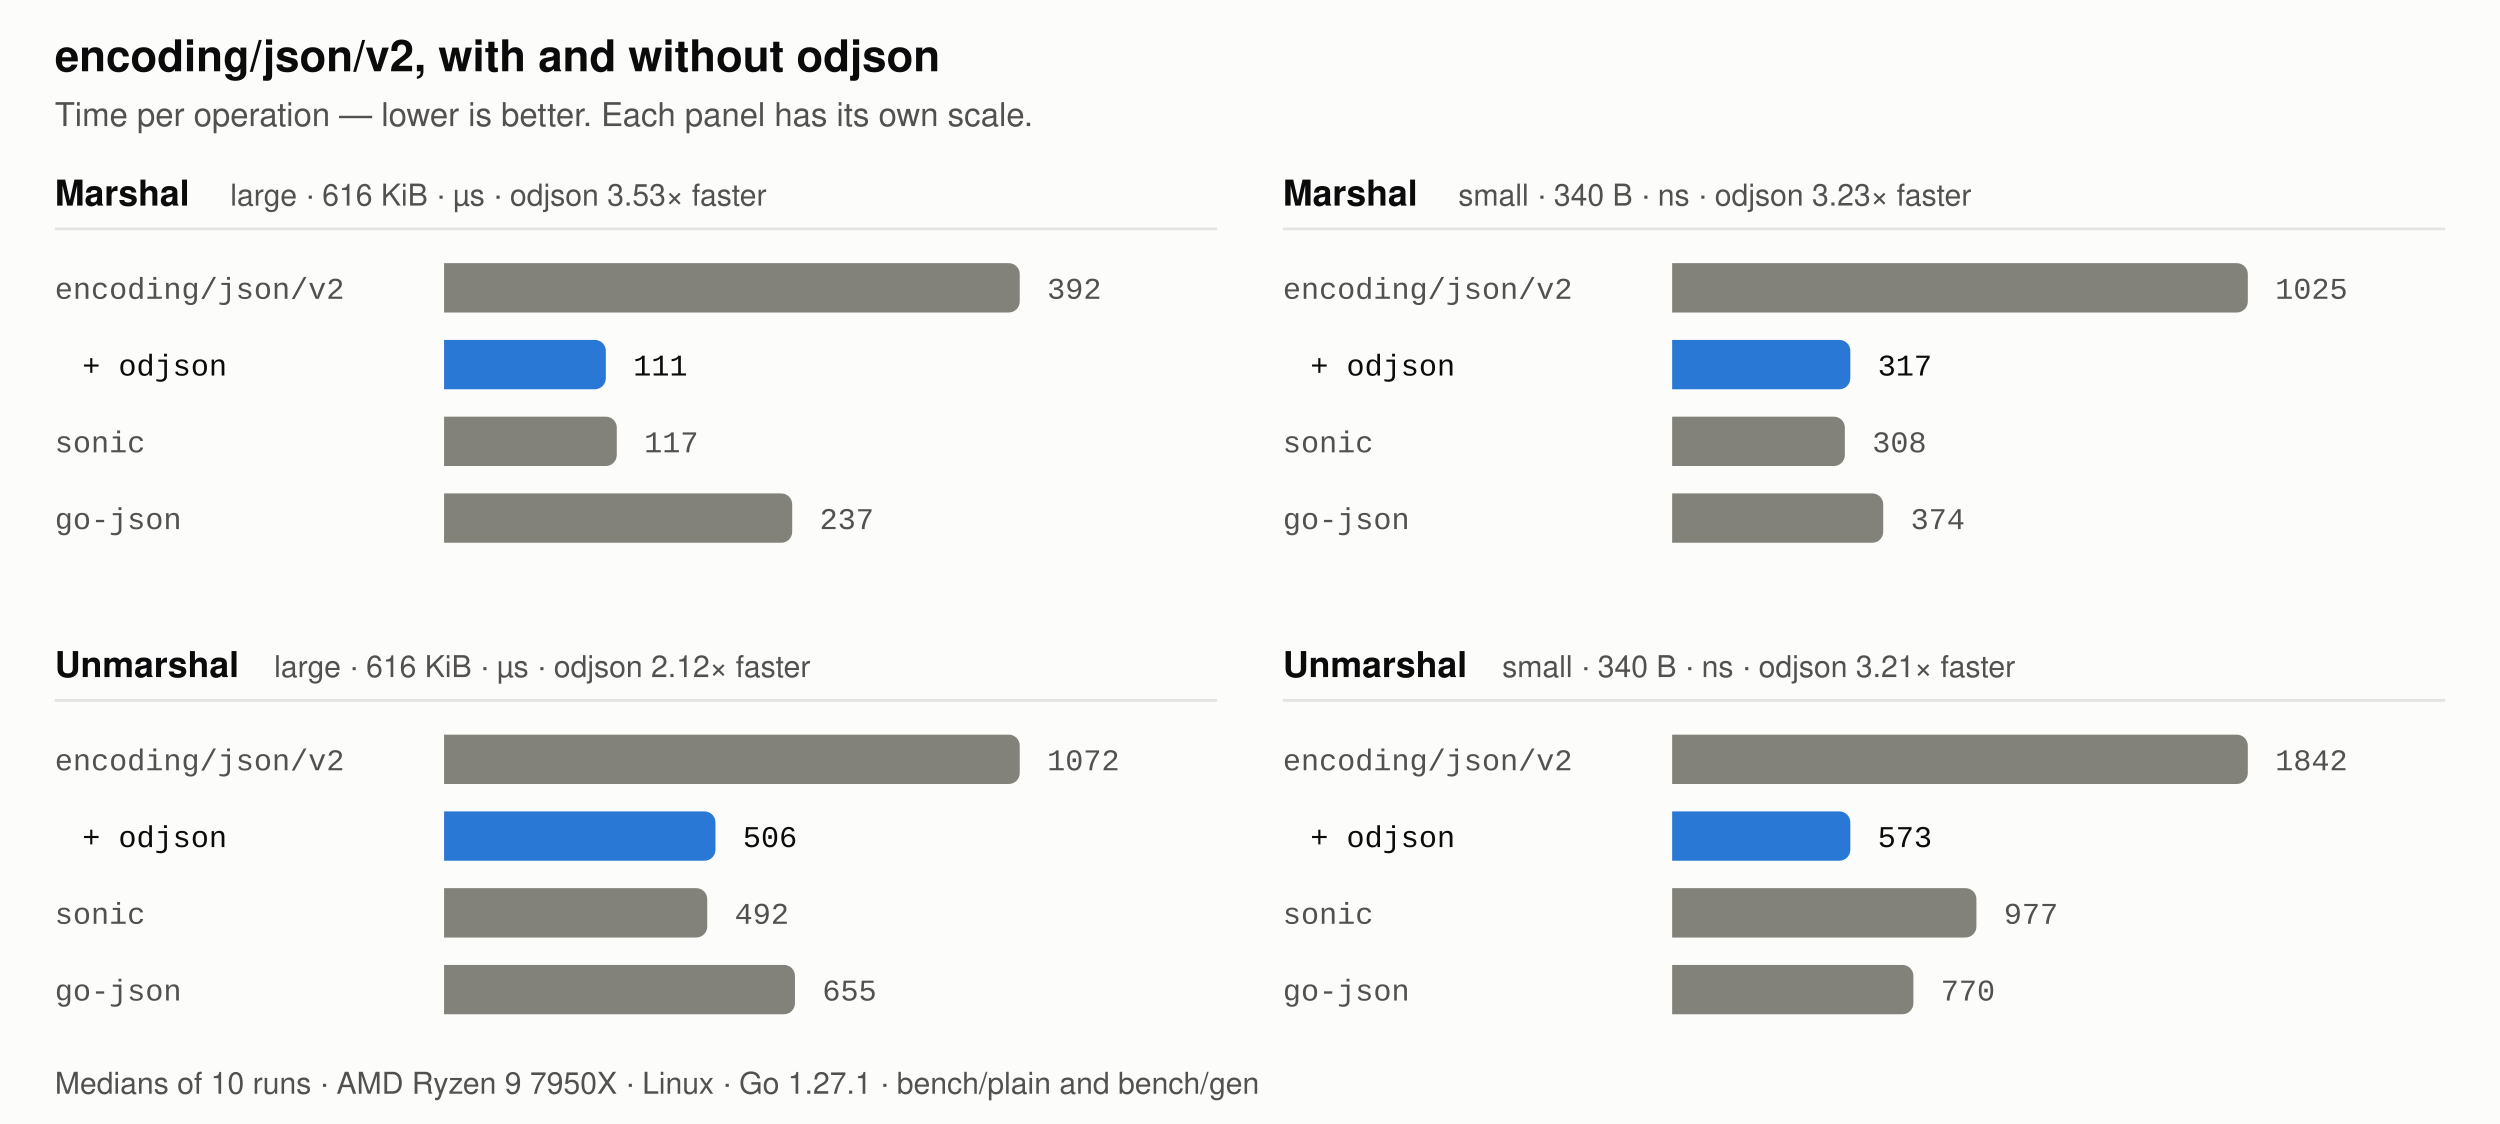
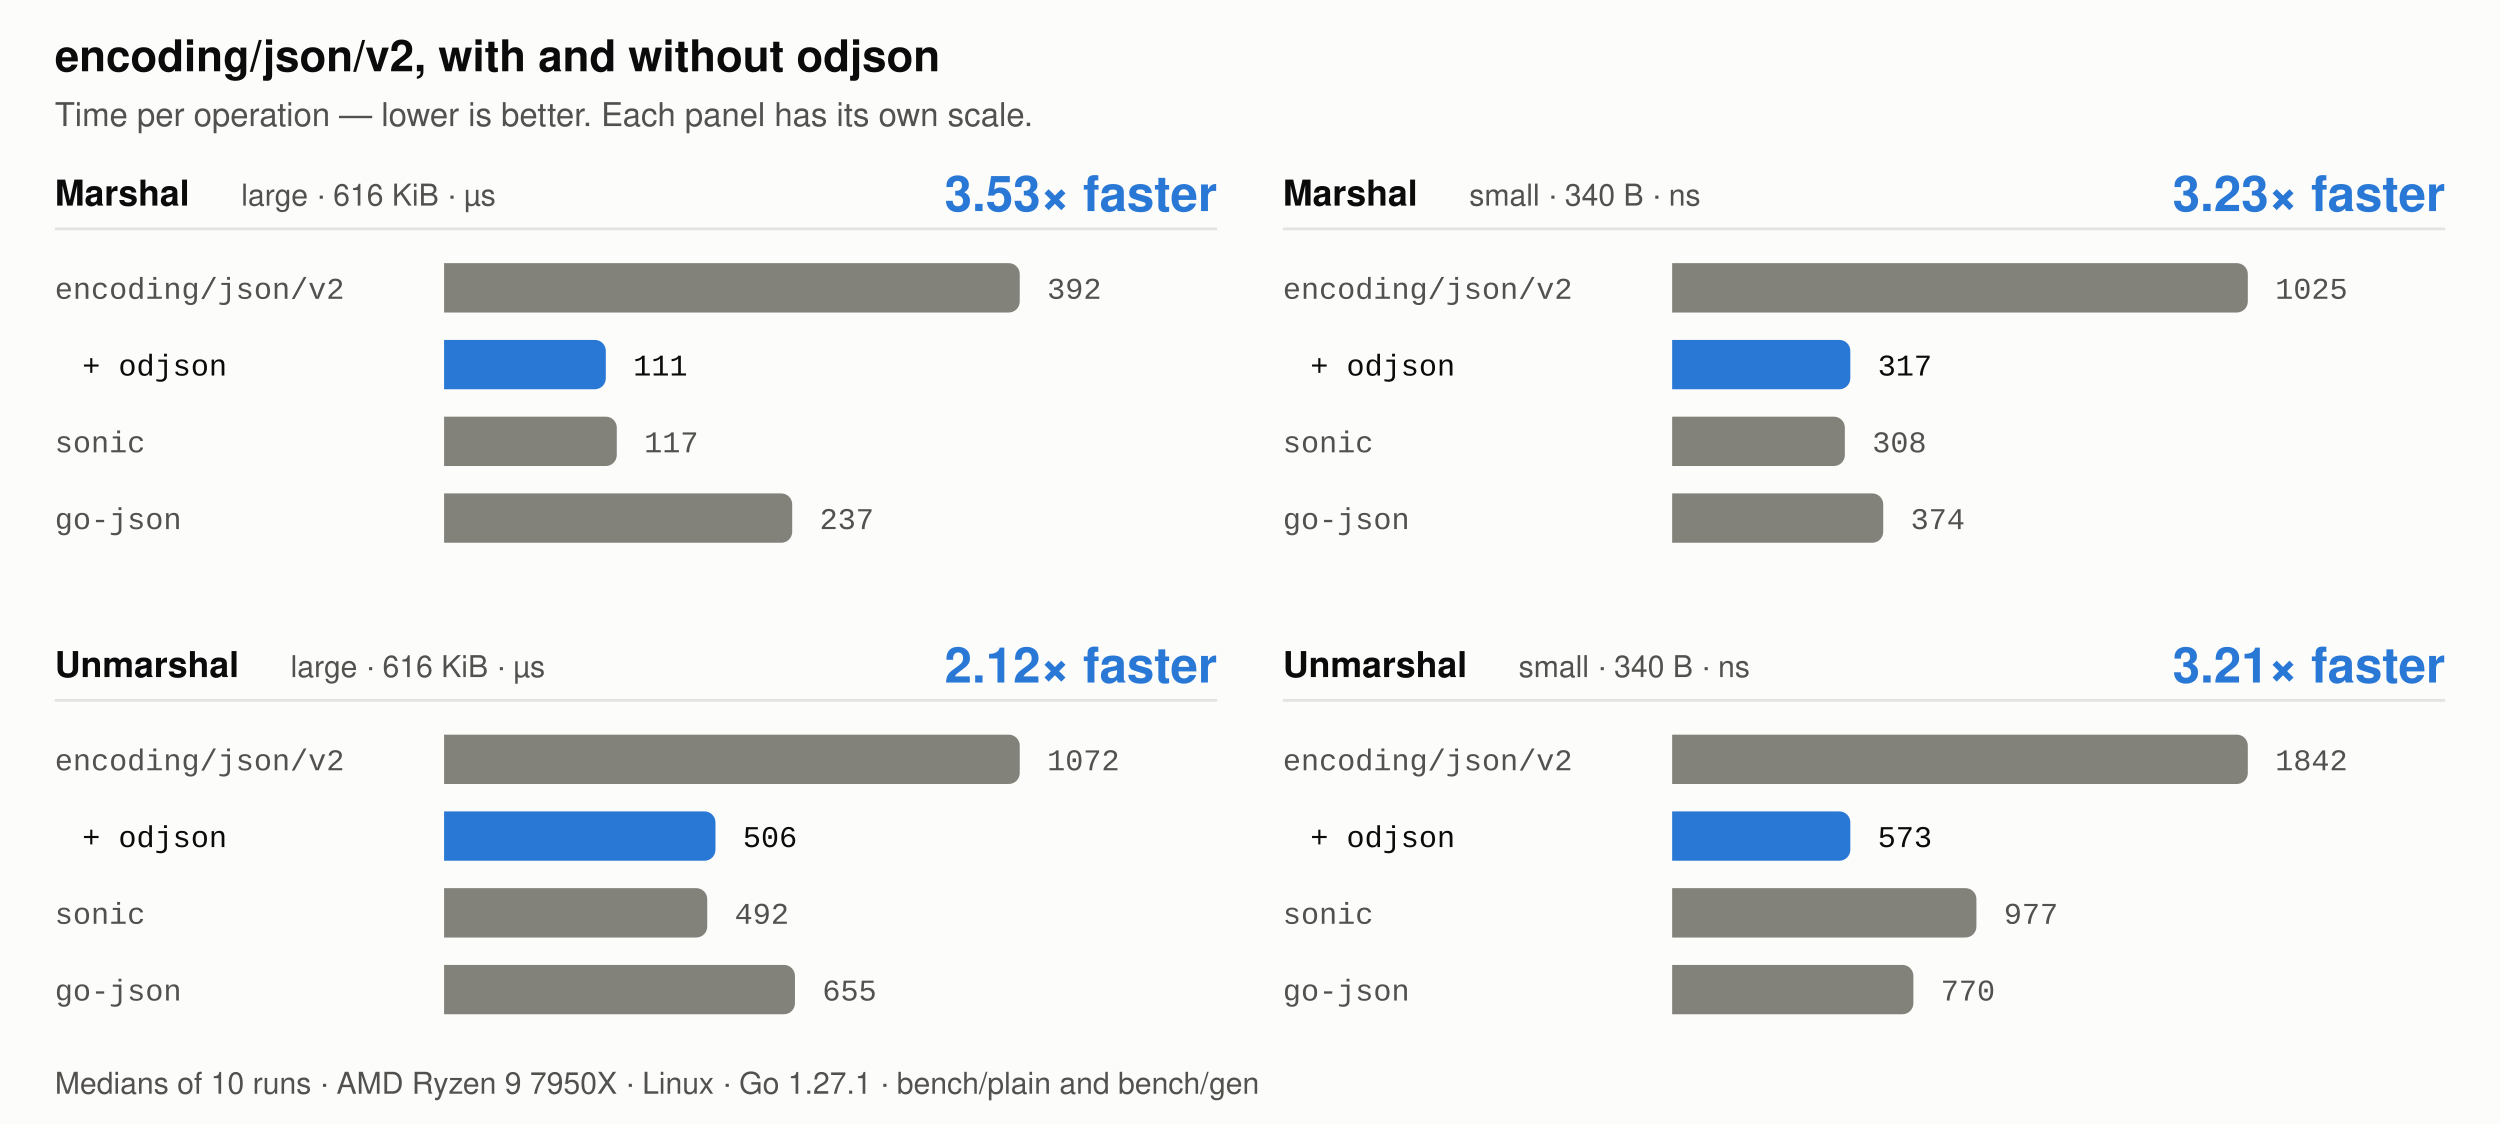
<svg xmlns="http://www.w3.org/2000/svg" width="912" height="410" viewBox="0 0 912 410" role="img" aria-label="Benchmark comparison, lower is better. Marshal large · 616 KiB: encoding/json/v2 392 µs, + odjson 111 µs, sonic 117 µs, go-json 237 µs. Marshal small · 340 B: encoding/json/v2 1025 ns, + odjson 317 ns, sonic 308 ns, go-json 374 ns. Unmarshal large · 616 KiB: encoding/json/v2 1072 µs, + odjson 506 µs, sonic 492 µs, go-json 655 µs. Unmarshal small · 340 B: encoding/json/v2 1842 ns, + odjson 573 ns, sonic 977 ns, go-json 770 ns.">
  <style>
text{font-family:-apple-system,BlinkMacSystemFont,"Segoe UI",Helvetica,Arial,sans-serif}
.mono{font-family:ui-monospace,SFMono-Regular,Menlo,Consolas,"Liberation Mono",monospace}
.t1{fill:#0b0b0b}.t2{fill:#52514e}
</style>
  <rect width="912" height="410" fill="#fcfcfb" />
  <text class="t1" x="20" y="26" font-size="16" font-weight="600">encoding/json/v2, with and without odjson</text>
  <text class="t2" x="20" y="46" font-size="12">Time per operation — lower is better. Each panel has its own scale.</text>
  <text class="t1" x="20" y="75" font-size="13" font-weight="600">Marshal</text>
-   <text class="t2" x="84" y="75" font-size="11">large · 616 KiB · µs · odjson 3.53× faster</text>
+   <text class="t2" x="88" y="75" font-size="11">large · 616 KiB · µs</text>
+   <text x="444" y="77" font-size="18" font-weight="700" fill="#2a78d6" text-anchor="end">3.53× faster</text>
  <rect x="20" y="83" width="424" height="1" fill="#e4e3df" />
  <text class="mono t2" x="20" y="109" font-size="11">encoding/json/v2</text>
  <path d="M162 96 h206 a4 4 0 0 1 4 4 v10 a4 4 0 0 1 -4 4 h-206 z" fill="#82827a" />
  <text class="mono t2" x="382" y="109" font-size="11">392</text>
  <text class="mono t1" x="30" y="137" font-size="11">+ odjson</text>
  <path d="M162 124 h55 a4 4 0 0 1 4 4 v10 a4 4 0 0 1 -4 4 h-55 z" fill="#2a78d6" />
  <text class="mono t1" x="231" y="137" font-size="11">111</text>
  <text class="mono t2" x="20" y="165" font-size="11">sonic</text>
  <path d="M162 152 h59 a4 4 0 0 1 4 4 v10 a4 4 0 0 1 -4 4 h-59 z" fill="#82827a" />
  <text class="mono t2" x="235" y="165" font-size="11">117</text>
  <text class="mono t2" x="20" y="193" font-size="11">go-json</text>
  <path d="M162 180 h123 a4 4 0 0 1 4 4 v10 a4 4 0 0 1 -4 4 h-123 z" fill="#82827a" />
  <text class="mono t2" x="299" y="193" font-size="11">237</text>
  <text class="t1" x="468" y="75" font-size="13" font-weight="600">Marshal</text>
-   <text class="t2" x="532" y="75" font-size="11">small · 340 B · ns · odjson 3.23× faster</text>
+   <text class="t2" x="536" y="75" font-size="11">small · 340 B · ns</text>
+   <text x="892" y="77" font-size="18" font-weight="700" fill="#2a78d6" text-anchor="end">3.23× faster</text>
  <rect x="468" y="83" width="424" height="1" fill="#e4e3df" />
  <text class="mono t2" x="468" y="109" font-size="11">encoding/json/v2</text>
  <path d="M610 96 h206 a4 4 0 0 1 4 4 v10 a4 4 0 0 1 -4 4 h-206 z" fill="#82827a" />
  <text class="mono t2" x="830" y="109" font-size="11">1025</text>
  <text class="mono t1" x="478" y="137" font-size="11">+ odjson</text>
  <path d="M610 124 h61 a4 4 0 0 1 4 4 v10 a4 4 0 0 1 -4 4 h-61 z" fill="#2a78d6" />
  <text class="mono t1" x="685" y="137" font-size="11">317</text>
  <text class="mono t2" x="468" y="165" font-size="11">sonic</text>
  <path d="M610 152 h59 a4 4 0 0 1 4 4 v10 a4 4 0 0 1 -4 4 h-59 z" fill="#82827a" />
  <text class="mono t2" x="683" y="165" font-size="11">308</text>
  <text class="mono t2" x="468" y="193" font-size="11">go-json</text>
  <path d="M610 180 h73 a4 4 0 0 1 4 4 v10 a4 4 0 0 1 -4 4 h-73 z" fill="#82827a" />
  <text class="mono t2" x="697" y="193" font-size="11">374</text>
  <text class="t1" x="20" y="247" font-size="13" font-weight="600">Unmarshal</text>
-   <text class="t2" x="100" y="247" font-size="11">large · 616 KiB · µs · odjson 2.12× faster</text>
+   <text class="t2" x="106" y="247" font-size="11">large · 616 KiB · µs</text>
+   <text x="444" y="249" font-size="18" font-weight="700" fill="#2a78d6" text-anchor="end">2.12× faster</text>
  <rect x="20" y="255" width="424" height="1" fill="#e4e3df" />
  <text class="mono t2" x="20" y="281" font-size="11">encoding/json/v2</text>
  <path d="M162 268 h206 a4 4 0 0 1 4 4 v10 a4 4 0 0 1 -4 4 h-206 z" fill="#82827a" />
  <text class="mono t2" x="382" y="281" font-size="11">1072</text>
  <text class="mono t1" x="30" y="309" font-size="11">+ odjson</text>
  <path d="M162 296 h95 a4 4 0 0 1 4 4 v10 a4 4 0 0 1 -4 4 h-95 z" fill="#2a78d6" />
  <text class="mono t1" x="271" y="309" font-size="11">506</text>
  <text class="mono t2" x="20" y="337" font-size="11">sonic</text>
  <path d="M162 324 h92 a4 4 0 0 1 4 4 v10 a4 4 0 0 1 -4 4 h-92 z" fill="#82827a" />
  <text class="mono t2" x="268" y="337" font-size="11">492</text>
  <text class="mono t2" x="20" y="365" font-size="11">go-json</text>
  <path d="M162 352 h124 a4 4 0 0 1 4 4 v10 a4 4 0 0 1 -4 4 h-124 z" fill="#82827a" />
  <text class="mono t2" x="300" y="365" font-size="11">655</text>
  <text class="t1" x="468" y="247" font-size="13" font-weight="600">Unmarshal</text>
-   <text class="t2" x="548" y="247" font-size="11">small · 340 B · ns · odjson 3.21× faster</text>
+   <text class="t2" x="554" y="247" font-size="11">small · 340 B · ns</text>
+   <text x="892" y="249" font-size="18" font-weight="700" fill="#2a78d6" text-anchor="end">3.21× faster</text>
  <rect x="468" y="255" width="424" height="1" fill="#e4e3df" />
  <text class="mono t2" x="468" y="281" font-size="11">encoding/json/v2</text>
  <path d="M610 268 h206 a4 4 0 0 1 4 4 v10 a4 4 0 0 1 -4 4 h-206 z" fill="#82827a" />
  <text class="mono t2" x="830" y="281" font-size="11">1842</text>
  <text class="mono t1" x="478" y="309" font-size="11">+ odjson</text>
  <path d="M610 296 h61 a4 4 0 0 1 4 4 v10 a4 4 0 0 1 -4 4 h-61 z" fill="#2a78d6" />
  <text class="mono t1" x="685" y="309" font-size="11">573</text>
  <text class="mono t2" x="468" y="337" font-size="11">sonic</text>
  <path d="M610 324 h107 a4 4 0 0 1 4 4 v10 a4 4 0 0 1 -4 4 h-107 z" fill="#82827a" />
  <text class="mono t2" x="731" y="337" font-size="11">977</text>
  <text class="mono t2" x="468" y="365" font-size="11">go-json</text>
  <path d="M610 352 h84 a4 4 0 0 1 4 4 v10 a4 4 0 0 1 -4 4 h-84 z" fill="#82827a" />
  <text class="mono t2" x="708" y="365" font-size="11">770</text>
  <text class="t2" x="20" y="399" font-size="11">Medians of 10 runs · AMD Ryzen 9 7950X · Linux · Go 1.27.1 · bench/plain and bench/gen</text>
</svg>
